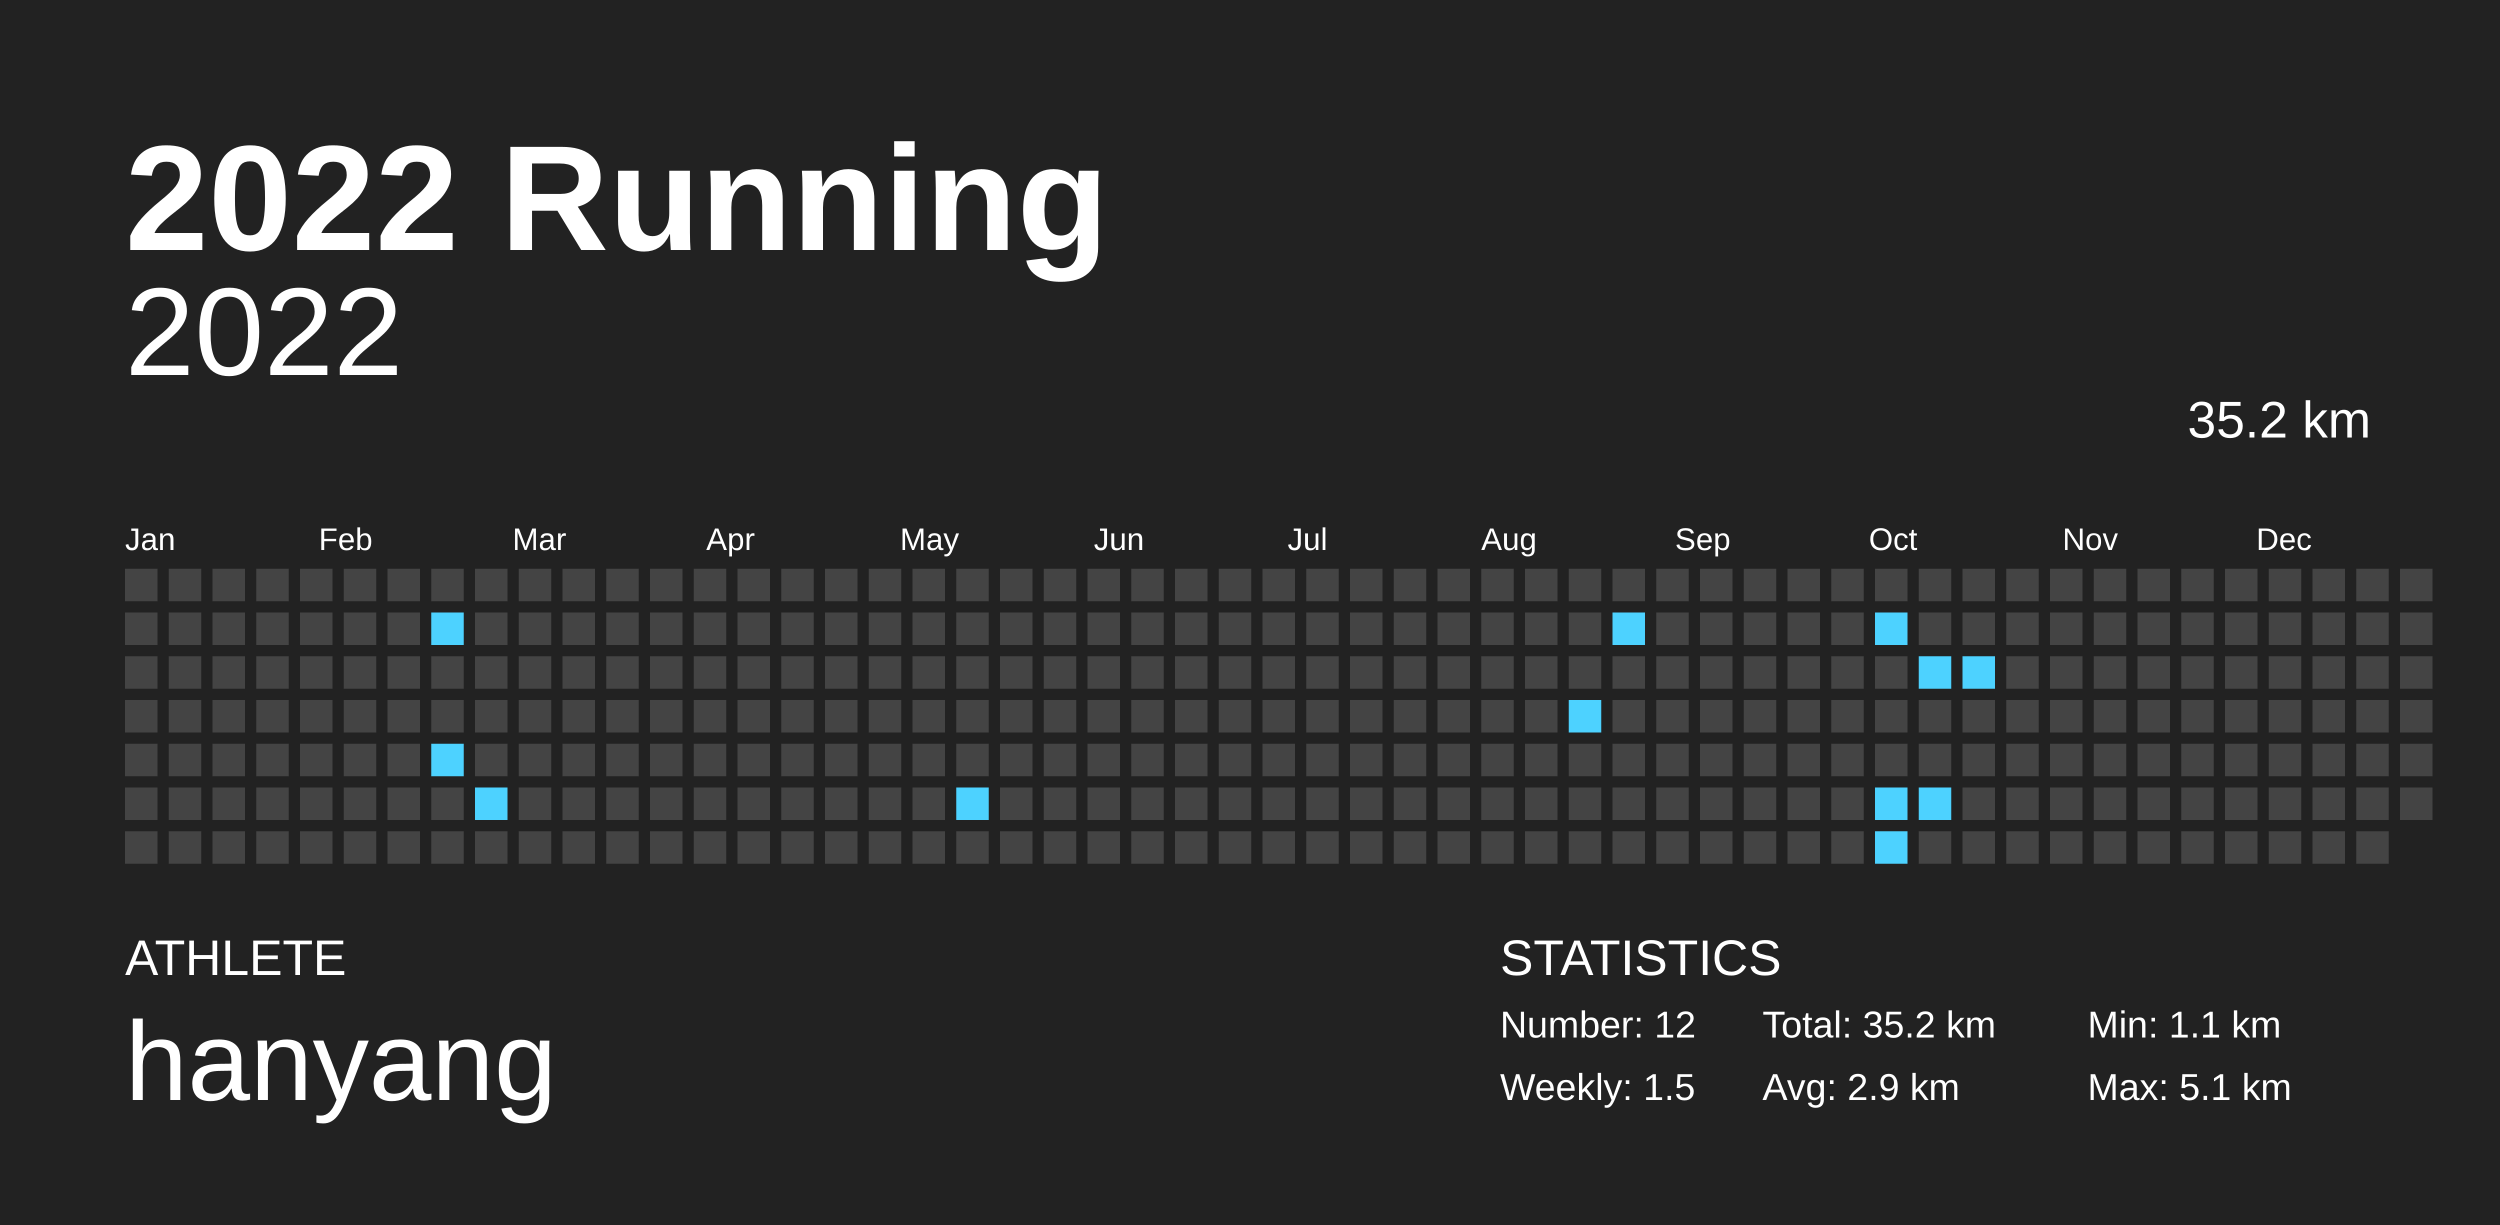
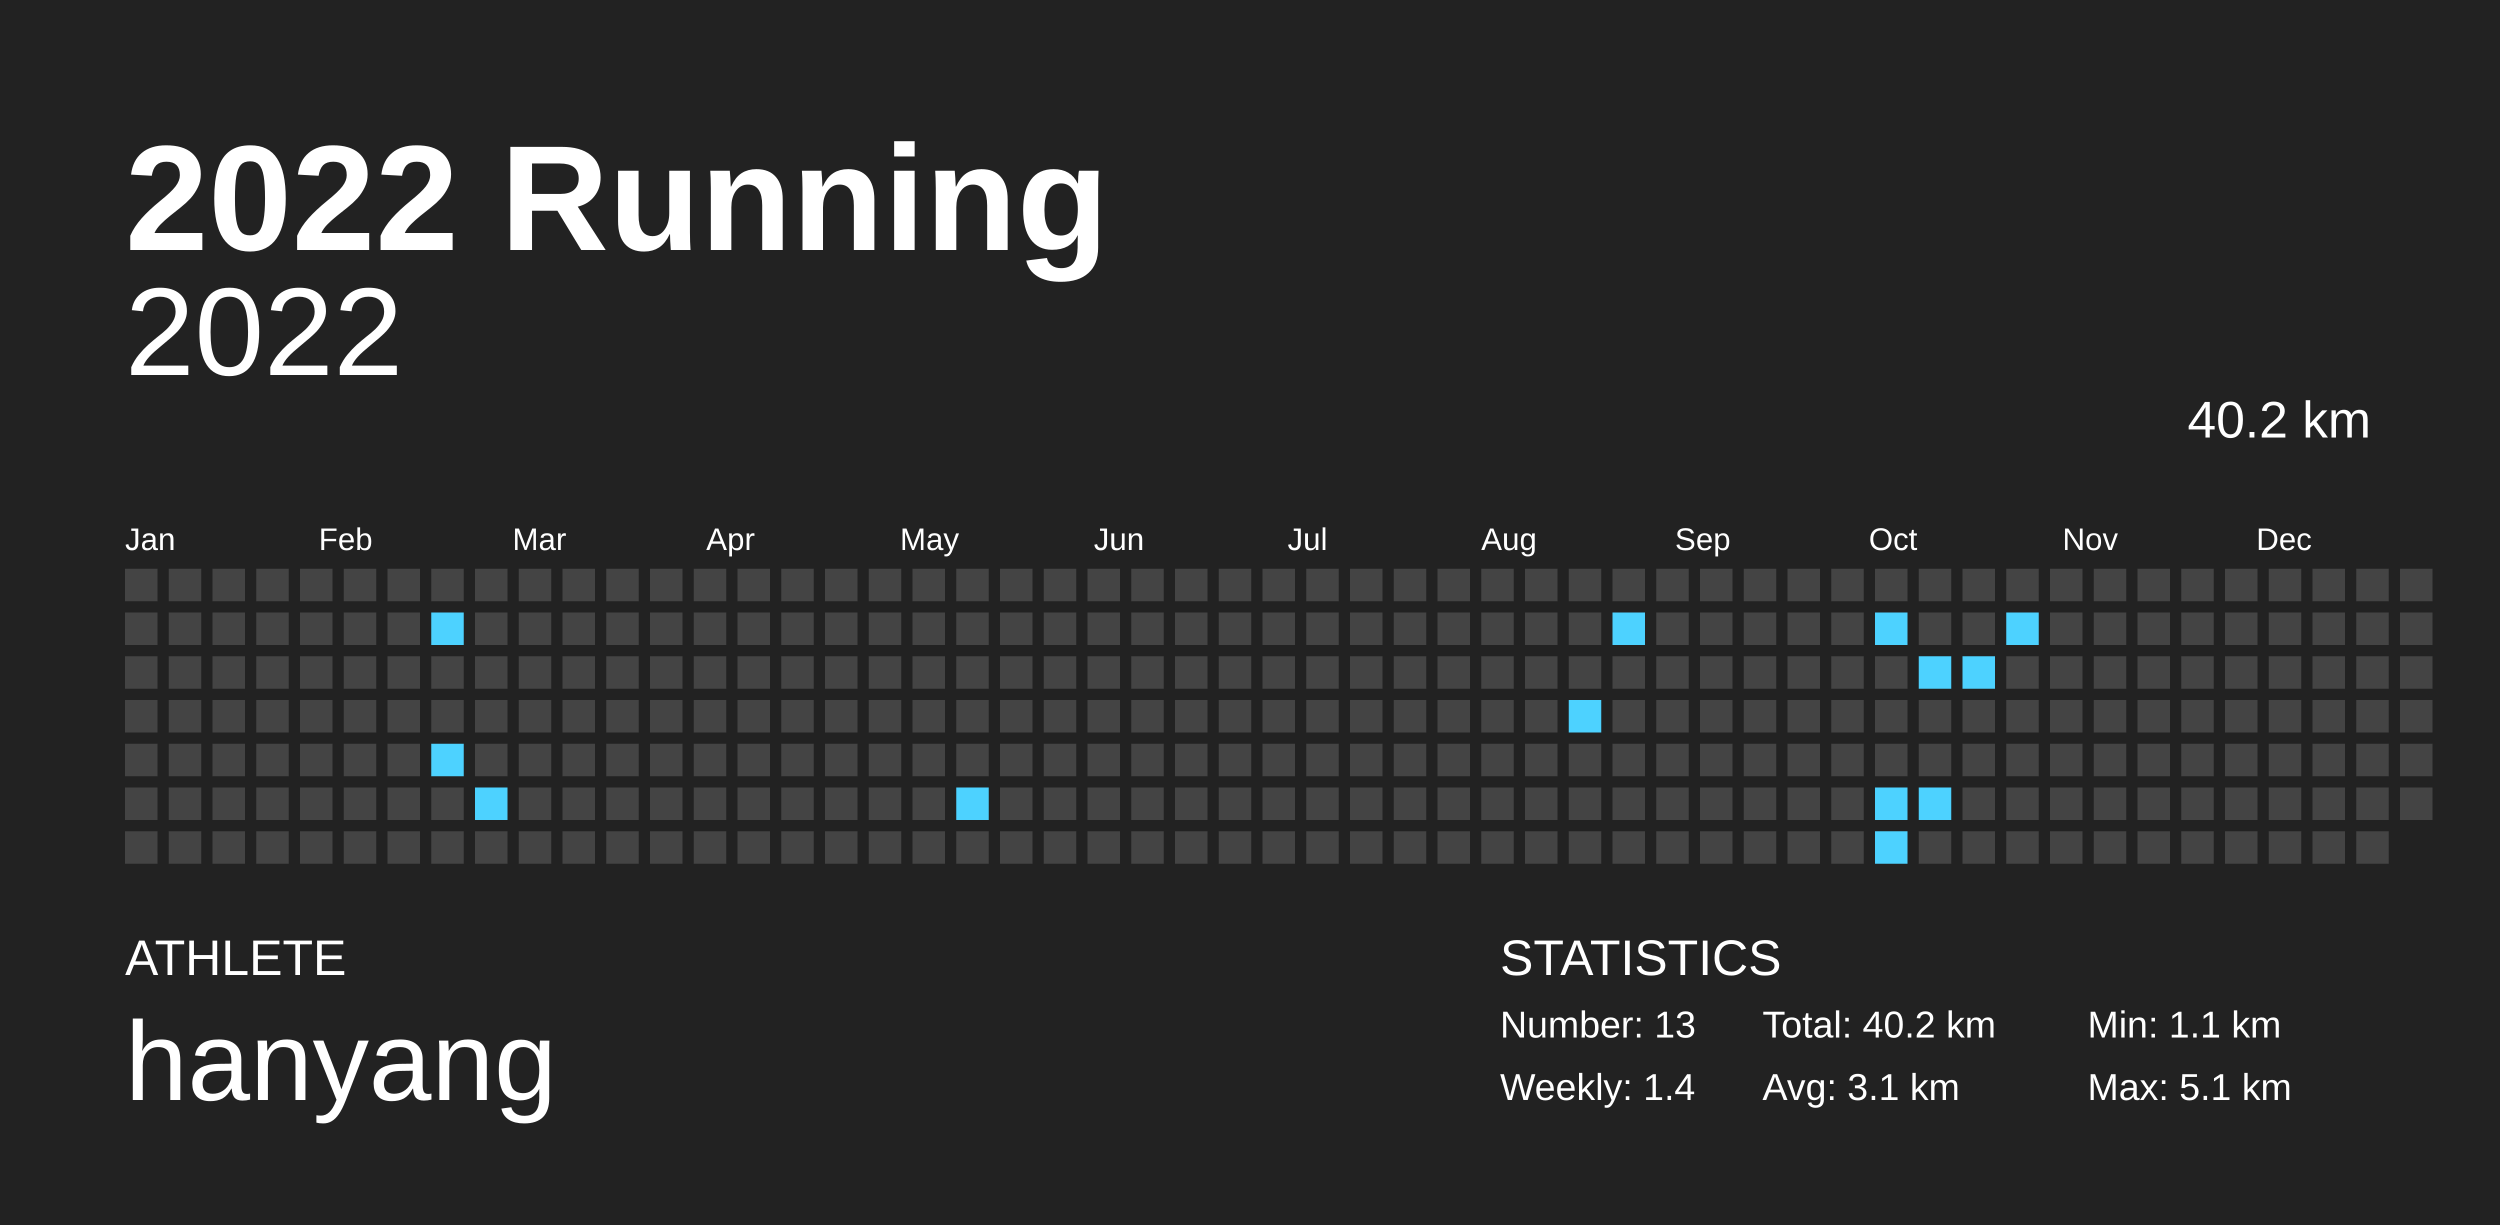
<svg xmlns="http://www.w3.org/2000/svg" baseProfile="full" height="98mm" version="1.1" viewBox="0,0,200,98" width="200mm">
  <defs />
  <rect fill="#222222" height="98" width="200" x="0" y="0" />
  <text fill="#FFFFFF" style="font-size:12px; font-family:Arial; font-weight:bold;" x="10" y="20">2022 Running</text>
  <text fill="#FFFFFF" style="font-size:4px; font-family:Arial" x="10" y="78">ATHLETE</text>
  <text fill="#FFFFFF" style="font-size:9px; font-family:Arial" x="10" y="88">hanyang</text>
  <text fill="#FFFFFF" style="font-size:4px; font-family:Arial" x="120" y="78">STATISTICS</text>
-   <text fill="#FFFFFF" style="font-size:3px; font-family:Arial" x="120" y="83">Number: 12</text>
-   <text fill="#FFFFFF" style="font-size:3px; font-family:Arial" x="120" y="88">Weekly: 1.5</text>
-   <text fill="#FFFFFF" style="font-size:3px; font-family:Arial" x="141" y="83">Total: 35.2 km</text>
-   <text fill="#FFFFFF" style="font-size:3px; font-family:Arial" x="141" y="88">Avg: 2.9 km</text>
+   <text fill="#FFFFFF" style="font-size:3px; font-family:Arial" x="120" y="83">Number: 13</text>
+   <text fill="#FFFFFF" style="font-size:3px; font-family:Arial" x="120" y="88">Weekly: 1.4</text>
+   <text fill="#FFFFFF" style="font-size:3px; font-family:Arial" x="141" y="83">Total: 40.2 km</text>
+   <text fill="#FFFFFF" style="font-size:3px; font-family:Arial" x="141" y="88">Avg: 3.1 km</text>
  <text fill="#FFFFFF" style="font-size:3px; font-family:Arial" x="167" y="83">Min: 1.1 km</text>
  <text fill="#FFFFFF" style="font-size:3px; font-family:Arial" x="167" y="88">Max: 5.1 km</text>
  <text alignment-baseline="hanging" fill="#FFFFFF" style="font-size:10.0px; font-family:Arial;" x="10" y="30">2022</text>
-   <text alignment-baseline="hanging" fill="#FFFFFF" style="font-size:4.125px; font-family:Arial;" x="175" y="35">35.2 km</text>
+   <text alignment-baseline="hanging" fill="#FFFFFF" style="font-size:4.125px; font-family:Arial;" x="175" y="35">40.2 km</text>
  <text fill="#FFFFFF" style="font-size:2.5px; font-family:Arial" x="10.0" y="44">Jan</text>
  <text fill="#FFFFFF" style="font-size:2.5px; font-family:Arial" x="25.5" y="44">Feb</text>
  <text fill="#FFFFFF" style="font-size:2.5px; font-family:Arial" x="41.0" y="44">Mar</text>
  <text fill="#FFFFFF" style="font-size:2.5px; font-family:Arial" x="56.5" y="44">Apr</text>
  <text fill="#FFFFFF" style="font-size:2.5px; font-family:Arial" x="72.0" y="44">May</text>
  <text fill="#FFFFFF" style="font-size:2.5px; font-family:Arial" x="87.5" y="44">Jun</text>
  <text fill="#FFFFFF" style="font-size:2.5px; font-family:Arial" x="103.0" y="44">Jul</text>
  <text fill="#FFFFFF" style="font-size:2.5px; font-family:Arial" x="118.5" y="44">Aug</text>
  <text fill="#FFFFFF" style="font-size:2.5px; font-family:Arial" x="134.0" y="44">Sep</text>
  <text fill="#FFFFFF" style="font-size:2.5px; font-family:Arial" x="149.5" y="44">Oct</text>
  <text fill="#FFFFFF" style="font-size:2.5px; font-family:Arial" x="165.0" y="44">Nov</text>
  <text fill="#FFFFFF" style="font-size:2.5px; font-family:Arial" x="180.5" y="44">Dec</text>
  <rect fill="#444444" height="2.6" width="2.6" x="10.0" y="45.5" />
  <rect fill="#444444" height="2.6" width="2.6" x="10.0" y="49.0" />
  <rect fill="#444444" height="2.6" width="2.6" x="10.0" y="52.5" />
  <rect fill="#444444" height="2.6" width="2.6" x="10.0" y="56.0" />
  <rect fill="#444444" height="2.6" width="2.6" x="10.0" y="59.5" />
  <rect fill="#444444" height="2.6" width="2.6" x="10.0" y="63.0" />
  <rect fill="#444444" height="2.6" width="2.6" x="10.0" y="66.5" />
  <rect fill="#444444" height="2.6" width="2.6" x="13.5" y="45.5" />
  <rect fill="#444444" height="2.6" width="2.6" x="13.5" y="49.0" />
  <rect fill="#444444" height="2.6" width="2.6" x="13.5" y="52.5" />
  <rect fill="#444444" height="2.6" width="2.6" x="13.5" y="56.0" />
  <rect fill="#444444" height="2.6" width="2.6" x="13.5" y="59.5" />
  <rect fill="#444444" height="2.6" width="2.6" x="13.5" y="63.0" />
  <rect fill="#444444" height="2.6" width="2.6" x="13.5" y="66.5" />
  <rect fill="#444444" height="2.6" width="2.6" x="17.0" y="45.5" />
  <rect fill="#444444" height="2.6" width="2.6" x="17.0" y="49.0" />
  <rect fill="#444444" height="2.6" width="2.6" x="17.0" y="52.5" />
  <rect fill="#444444" height="2.6" width="2.6" x="17.0" y="56.0" />
  <rect fill="#444444" height="2.6" width="2.6" x="17.0" y="59.5" />
  <rect fill="#444444" height="2.6" width="2.6" x="17.0" y="63.0" />
  <rect fill="#444444" height="2.6" width="2.6" x="17.0" y="66.5" />
  <rect fill="#444444" height="2.6" width="2.6" x="20.5" y="45.5" />
  <rect fill="#444444" height="2.6" width="2.6" x="20.5" y="49.0" />
  <rect fill="#444444" height="2.6" width="2.6" x="20.5" y="52.5" />
  <rect fill="#444444" height="2.6" width="2.6" x="20.5" y="56.0" />
  <rect fill="#444444" height="2.6" width="2.6" x="20.5" y="59.5" />
  <rect fill="#444444" height="2.6" width="2.6" x="20.5" y="63.0" />
  <rect fill="#444444" height="2.6" width="2.6" x="20.5" y="66.5" />
  <rect fill="#444444" height="2.6" width="2.6" x="24.0" y="45.5" />
  <rect fill="#444444" height="2.6" width="2.6" x="24.0" y="49.0" />
  <rect fill="#444444" height="2.6" width="2.6" x="24.0" y="52.5" />
  <rect fill="#444444" height="2.6" width="2.6" x="24.0" y="56.0" />
  <rect fill="#444444" height="2.6" width="2.6" x="24.0" y="59.5" />
  <rect fill="#444444" height="2.6" width="2.6" x="24.0" y="63.0" />
  <rect fill="#444444" height="2.6" width="2.6" x="24.0" y="66.5" />
  <rect fill="#444444" height="2.6" width="2.6" x="27.5" y="45.5" />
  <rect fill="#444444" height="2.6" width="2.6" x="27.5" y="49.0" />
  <rect fill="#444444" height="2.6" width="2.6" x="27.5" y="52.5" />
  <rect fill="#444444" height="2.6" width="2.6" x="27.5" y="56.0" />
  <rect fill="#444444" height="2.6" width="2.6" x="27.5" y="59.5" />
  <rect fill="#444444" height="2.6" width="2.6" x="27.5" y="63.0" />
  <rect fill="#444444" height="2.6" width="2.6" x="27.5" y="66.5" />
  <rect fill="#444444" height="2.6" width="2.6" x="31.0" y="45.5" />
  <rect fill="#444444" height="2.6" width="2.6" x="31.0" y="49.0" />
  <rect fill="#444444" height="2.6" width="2.6" x="31.0" y="52.5" />
  <rect fill="#444444" height="2.6" width="2.6" x="31.0" y="56.0" />
  <rect fill="#444444" height="2.6" width="2.6" x="31.0" y="59.5" />
  <rect fill="#444444" height="2.6" width="2.6" x="31.0" y="63.0" />
  <rect fill="#444444" height="2.6" width="2.6" x="31.0" y="66.5" />
  <rect fill="#444444" height="2.6" width="2.6" x="34.5" y="45.5" />
  <rect fill="#4dd2ff" height="2.6" width="2.6" x="34.5" y="49.0" />
  <rect fill="#444444" height="2.6" width="2.6" x="34.5" y="52.5" />
  <rect fill="#444444" height="2.6" width="2.6" x="34.5" y="56.0" />
  <rect fill="#4dd2ff" height="2.6" width="2.6" x="34.5" y="59.5" />
  <rect fill="#444444" height="2.6" width="2.6" x="34.5" y="63.0" />
  <rect fill="#444444" height="2.6" width="2.6" x="34.5" y="66.5" />
  <rect fill="#444444" height="2.6" width="2.6" x="38.0" y="45.5" />
  <rect fill="#444444" height="2.6" width="2.6" x="38.0" y="49.0" />
  <rect fill="#444444" height="2.6" width="2.6" x="38.0" y="52.5" />
  <rect fill="#444444" height="2.6" width="2.6" x="38.0" y="56.0" />
  <rect fill="#444444" height="2.6" width="2.6" x="38.0" y="59.5" />
  <rect fill="#4dd2ff" height="2.6" width="2.6" x="38.0" y="63.0" />
  <rect fill="#444444" height="2.6" width="2.6" x="38.0" y="66.5" />
  <rect fill="#444444" height="2.6" width="2.6" x="41.5" y="45.5" />
  <rect fill="#444444" height="2.6" width="2.6" x="41.5" y="49.0" />
  <rect fill="#444444" height="2.6" width="2.6" x="41.5" y="52.5" />
  <rect fill="#444444" height="2.6" width="2.6" x="41.5" y="56.0" />
  <rect fill="#444444" height="2.6" width="2.6" x="41.5" y="59.5" />
  <rect fill="#444444" height="2.6" width="2.6" x="41.5" y="63.0" />
  <rect fill="#444444" height="2.6" width="2.6" x="41.5" y="66.5" />
  <rect fill="#444444" height="2.6" width="2.6" x="45.0" y="45.5" />
  <rect fill="#444444" height="2.6" width="2.6" x="45.0" y="49.0" />
  <rect fill="#444444" height="2.6" width="2.6" x="45.0" y="52.5" />
  <rect fill="#444444" height="2.6" width="2.6" x="45.0" y="56.0" />
  <rect fill="#444444" height="2.6" width="2.6" x="45.0" y="59.5" />
  <rect fill="#444444" height="2.6" width="2.6" x="45.0" y="63.0" />
  <rect fill="#444444" height="2.6" width="2.6" x="45.0" y="66.5" />
  <rect fill="#444444" height="2.6" width="2.6" x="48.5" y="45.5" />
  <rect fill="#444444" height="2.6" width="2.6" x="48.5" y="49.0" />
  <rect fill="#444444" height="2.6" width="2.6" x="48.5" y="52.5" />
  <rect fill="#444444" height="2.6" width="2.6" x="48.5" y="56.0" />
  <rect fill="#444444" height="2.6" width="2.6" x="48.5" y="59.5" />
  <rect fill="#444444" height="2.6" width="2.6" x="48.5" y="63.0" />
  <rect fill="#444444" height="2.6" width="2.6" x="48.5" y="66.5" />
  <rect fill="#444444" height="2.6" width="2.6" x="52.0" y="45.5" />
  <rect fill="#444444" height="2.6" width="2.6" x="52.0" y="49.0" />
  <rect fill="#444444" height="2.6" width="2.6" x="52.0" y="52.5" />
  <rect fill="#444444" height="2.6" width="2.6" x="52.0" y="56.0" />
  <rect fill="#444444" height="2.6" width="2.6" x="52.0" y="59.5" />
  <rect fill="#444444" height="2.6" width="2.6" x="52.0" y="63.0" />
  <rect fill="#444444" height="2.6" width="2.6" x="52.0" y="66.5" />
  <rect fill="#444444" height="2.6" width="2.6" x="55.5" y="45.5" />
  <rect fill="#444444" height="2.6" width="2.6" x="55.5" y="49.0" />
  <rect fill="#444444" height="2.6" width="2.6" x="55.5" y="52.5" />
  <rect fill="#444444" height="2.6" width="2.6" x="55.5" y="56.0" />
  <rect fill="#444444" height="2.6" width="2.6" x="55.5" y="59.5" />
  <rect fill="#444444" height="2.6" width="2.6" x="55.5" y="63.0" />
  <rect fill="#444444" height="2.6" width="2.6" x="55.5" y="66.5" />
  <rect fill="#444444" height="2.6" width="2.6" x="59.0" y="45.5" />
  <rect fill="#444444" height="2.6" width="2.6" x="59.0" y="49.0" />
  <rect fill="#444444" height="2.6" width="2.6" x="59.0" y="52.5" />
  <rect fill="#444444" height="2.6" width="2.6" x="59.0" y="56.0" />
  <rect fill="#444444" height="2.6" width="2.6" x="59.0" y="59.5" />
  <rect fill="#444444" height="2.6" width="2.6" x="59.0" y="63.0" />
  <rect fill="#444444" height="2.6" width="2.6" x="59.0" y="66.5" />
  <rect fill="#444444" height="2.6" width="2.6" x="62.5" y="45.5" />
  <rect fill="#444444" height="2.6" width="2.6" x="62.5" y="49.0" />
  <rect fill="#444444" height="2.6" width="2.6" x="62.5" y="52.5" />
  <rect fill="#444444" height="2.6" width="2.6" x="62.5" y="56.0" />
  <rect fill="#444444" height="2.6" width="2.6" x="62.5" y="59.5" />
  <rect fill="#444444" height="2.6" width="2.6" x="62.5" y="63.0" />
  <rect fill="#444444" height="2.6" width="2.6" x="62.5" y="66.5" />
  <rect fill="#444444" height="2.6" width="2.6" x="66.0" y="45.5" />
  <rect fill="#444444" height="2.6" width="2.6" x="66.0" y="49.0" />
  <rect fill="#444444" height="2.6" width="2.6" x="66.0" y="52.5" />
  <rect fill="#444444" height="2.6" width="2.6" x="66.0" y="56.0" />
  <rect fill="#444444" height="2.6" width="2.6" x="66.0" y="59.5" />
  <rect fill="#444444" height="2.6" width="2.6" x="66.0" y="63.0" />
  <rect fill="#444444" height="2.6" width="2.6" x="66.0" y="66.5" />
  <rect fill="#444444" height="2.6" width="2.6" x="69.5" y="45.5" />
  <rect fill="#444444" height="2.6" width="2.6" x="69.5" y="49.0" />
  <rect fill="#444444" height="2.6" width="2.6" x="69.5" y="52.5" />
  <rect fill="#444444" height="2.6" width="2.6" x="69.5" y="56.0" />
  <rect fill="#444444" height="2.6" width="2.6" x="69.5" y="59.5" />
  <rect fill="#444444" height="2.6" width="2.6" x="69.5" y="63.0" />
  <rect fill="#444444" height="2.6" width="2.6" x="69.5" y="66.5" />
  <rect fill="#444444" height="2.6" width="2.6" x="73.0" y="45.5" />
  <rect fill="#444444" height="2.6" width="2.6" x="73.0" y="49.0" />
  <rect fill="#444444" height="2.6" width="2.6" x="73.0" y="52.5" />
  <rect fill="#444444" height="2.6" width="2.6" x="73.0" y="56.0" />
  <rect fill="#444444" height="2.6" width="2.6" x="73.0" y="59.5" />
  <rect fill="#444444" height="2.6" width="2.6" x="73.0" y="63.0" />
  <rect fill="#444444" height="2.6" width="2.6" x="73.0" y="66.5" />
  <rect fill="#444444" height="2.6" width="2.6" x="76.5" y="45.5" />
  <rect fill="#444444" height="2.6" width="2.6" x="76.5" y="49.0" />
  <rect fill="#444444" height="2.6" width="2.6" x="76.5" y="52.5" />
  <rect fill="#444444" height="2.6" width="2.6" x="76.5" y="56.0" />
  <rect fill="#444444" height="2.6" width="2.6" x="76.5" y="59.5" />
  <rect fill="#4dd2ff" height="2.6" width="2.6" x="76.5" y="63.0" />
  <rect fill="#444444" height="2.6" width="2.6" x="76.5" y="66.5" />
  <rect fill="#444444" height="2.6" width="2.6" x="80.0" y="45.5" />
  <rect fill="#444444" height="2.6" width="2.6" x="80.0" y="49.0" />
  <rect fill="#444444" height="2.6" width="2.6" x="80.0" y="52.5" />
  <rect fill="#444444" height="2.6" width="2.6" x="80.0" y="56.0" />
  <rect fill="#444444" height="2.6" width="2.6" x="80.0" y="59.5" />
  <rect fill="#444444" height="2.6" width="2.6" x="80.0" y="63.0" />
  <rect fill="#444444" height="2.6" width="2.6" x="80.0" y="66.5" />
  <rect fill="#444444" height="2.6" width="2.6" x="83.5" y="45.5" />
  <rect fill="#444444" height="2.6" width="2.6" x="83.5" y="49.0" />
  <rect fill="#444444" height="2.6" width="2.6" x="83.5" y="52.5" />
  <rect fill="#444444" height="2.6" width="2.6" x="83.5" y="56.0" />
  <rect fill="#444444" height="2.6" width="2.6" x="83.5" y="59.5" />
  <rect fill="#444444" height="2.6" width="2.6" x="83.5" y="63.0" />
  <rect fill="#444444" height="2.6" width="2.6" x="83.5" y="66.5" />
  <rect fill="#444444" height="2.6" width="2.6" x="87.0" y="45.5" />
  <rect fill="#444444" height="2.6" width="2.6" x="87.0" y="49.0" />
  <rect fill="#444444" height="2.6" width="2.6" x="87.0" y="52.5" />
  <rect fill="#444444" height="2.6" width="2.6" x="87.0" y="56.0" />
  <rect fill="#444444" height="2.6" width="2.6" x="87.0" y="59.5" />
  <rect fill="#444444" height="2.6" width="2.6" x="87.0" y="63.0" />
  <rect fill="#444444" height="2.6" width="2.6" x="87.0" y="66.5" />
  <rect fill="#444444" height="2.6" width="2.6" x="90.5" y="45.5" />
  <rect fill="#444444" height="2.6" width="2.6" x="90.5" y="49.0" />
  <rect fill="#444444" height="2.6" width="2.6" x="90.5" y="52.5" />
  <rect fill="#444444" height="2.6" width="2.6" x="90.5" y="56.0" />
  <rect fill="#444444" height="2.6" width="2.6" x="90.5" y="59.5" />
  <rect fill="#444444" height="2.6" width="2.6" x="90.5" y="63.0" />
  <rect fill="#444444" height="2.6" width="2.6" x="90.5" y="66.5" />
  <rect fill="#444444" height="2.6" width="2.6" x="94.0" y="45.5" />
  <rect fill="#444444" height="2.6" width="2.6" x="94.0" y="49.0" />
  <rect fill="#444444" height="2.6" width="2.6" x="94.0" y="52.5" />
  <rect fill="#444444" height="2.6" width="2.6" x="94.0" y="56.0" />
  <rect fill="#444444" height="2.6" width="2.6" x="94.0" y="59.5" />
  <rect fill="#444444" height="2.6" width="2.6" x="94.0" y="63.0" />
  <rect fill="#444444" height="2.6" width="2.6" x="94.0" y="66.5" />
  <rect fill="#444444" height="2.6" width="2.6" x="97.5" y="45.5" />
  <rect fill="#444444" height="2.6" width="2.6" x="97.5" y="49.0" />
  <rect fill="#444444" height="2.6" width="2.6" x="97.5" y="52.5" />
  <rect fill="#444444" height="2.6" width="2.6" x="97.5" y="56.0" />
  <rect fill="#444444" height="2.6" width="2.6" x="97.5" y="59.5" />
  <rect fill="#444444" height="2.6" width="2.6" x="97.5" y="63.0" />
  <rect fill="#444444" height="2.6" width="2.6" x="97.5" y="66.5" />
  <rect fill="#444444" height="2.6" width="2.6" x="101.0" y="45.5" />
  <rect fill="#444444" height="2.6" width="2.6" x="101.0" y="49.0" />
  <rect fill="#444444" height="2.6" width="2.6" x="101.0" y="52.5" />
  <rect fill="#444444" height="2.6" width="2.6" x="101.0" y="56.0" />
  <rect fill="#444444" height="2.6" width="2.6" x="101.0" y="59.5" />
  <rect fill="#444444" height="2.6" width="2.6" x="101.0" y="63.0" />
  <rect fill="#444444" height="2.6" width="2.6" x="101.0" y="66.5" />
  <rect fill="#444444" height="2.6" width="2.6" x="104.5" y="45.5" />
  <rect fill="#444444" height="2.6" width="2.6" x="104.5" y="49.0" />
  <rect fill="#444444" height="2.6" width="2.6" x="104.5" y="52.5" />
  <rect fill="#444444" height="2.6" width="2.6" x="104.5" y="56.0" />
  <rect fill="#444444" height="2.6" width="2.6" x="104.5" y="59.5" />
  <rect fill="#444444" height="2.6" width="2.6" x="104.5" y="63.0" />
  <rect fill="#444444" height="2.6" width="2.6" x="104.5" y="66.5" />
  <rect fill="#444444" height="2.6" width="2.6" x="108.0" y="45.5" />
  <rect fill="#444444" height="2.6" width="2.6" x="108.0" y="49.0" />
  <rect fill="#444444" height="2.6" width="2.6" x="108.0" y="52.5" />
  <rect fill="#444444" height="2.6" width="2.6" x="108.0" y="56.0" />
  <rect fill="#444444" height="2.6" width="2.6" x="108.0" y="59.5" />
  <rect fill="#444444" height="2.6" width="2.6" x="108.0" y="63.0" />
  <rect fill="#444444" height="2.6" width="2.6" x="108.0" y="66.5" />
  <rect fill="#444444" height="2.6" width="2.6" x="111.5" y="45.5" />
  <rect fill="#444444" height="2.6" width="2.6" x="111.5" y="49.0" />
  <rect fill="#444444" height="2.6" width="2.6" x="111.5" y="52.5" />
  <rect fill="#444444" height="2.6" width="2.6" x="111.5" y="56.0" />
  <rect fill="#444444" height="2.6" width="2.6" x="111.5" y="59.5" />
  <rect fill="#444444" height="2.6" width="2.6" x="111.5" y="63.0" />
  <rect fill="#444444" height="2.6" width="2.6" x="111.5" y="66.5" />
  <rect fill="#444444" height="2.6" width="2.6" x="115.0" y="45.5" />
  <rect fill="#444444" height="2.6" width="2.6" x="115.0" y="49.0" />
  <rect fill="#444444" height="2.6" width="2.6" x="115.0" y="52.5" />
  <rect fill="#444444" height="2.6" width="2.6" x="115.0" y="56.0" />
  <rect fill="#444444" height="2.6" width="2.6" x="115.0" y="59.5" />
  <rect fill="#444444" height="2.6" width="2.6" x="115.0" y="63.0" />
  <rect fill="#444444" height="2.6" width="2.6" x="115.0" y="66.5" />
  <rect fill="#444444" height="2.6" width="2.6" x="118.5" y="45.5" />
  <rect fill="#444444" height="2.6" width="2.6" x="118.5" y="49.0" />
  <rect fill="#444444" height="2.6" width="2.6" x="118.5" y="52.5" />
  <rect fill="#444444" height="2.6" width="2.6" x="118.5" y="56.0" />
  <rect fill="#444444" height="2.6" width="2.6" x="118.5" y="59.5" />
  <rect fill="#444444" height="2.6" width="2.6" x="118.5" y="63.0" />
  <rect fill="#444444" height="2.6" width="2.6" x="118.5" y="66.5" />
  <rect fill="#444444" height="2.6" width="2.6" x="122.0" y="45.5" />
  <rect fill="#444444" height="2.6" width="2.6" x="122.0" y="49.0" />
  <rect fill="#444444" height="2.6" width="2.6" x="122.0" y="52.5" />
  <rect fill="#444444" height="2.6" width="2.6" x="122.0" y="56.0" />
  <rect fill="#444444" height="2.6" width="2.6" x="122.0" y="59.5" />
  <rect fill="#444444" height="2.6" width="2.6" x="122.0" y="63.0" />
  <rect fill="#444444" height="2.6" width="2.6" x="122.0" y="66.5" />
  <rect fill="#444444" height="2.6" width="2.6" x="125.5" y="45.5" />
  <rect fill="#444444" height="2.6" width="2.6" x="125.5" y="49.0" />
  <rect fill="#444444" height="2.6" width="2.6" x="125.5" y="52.5" />
  <rect fill="#4dd2ff" height="2.6" width="2.6" x="125.5" y="56.0" />
  <rect fill="#444444" height="2.6" width="2.6" x="125.5" y="59.5" />
  <rect fill="#444444" height="2.6" width="2.6" x="125.5" y="63.0" />
  <rect fill="#444444" height="2.6" width="2.6" x="125.5" y="66.5" />
  <rect fill="#444444" height="2.6" width="2.6" x="129.0" y="45.5" />
  <rect fill="#4dd2ff" height="2.6" width="2.6" x="129.0" y="49.0" />
  <rect fill="#444444" height="2.6" width="2.6" x="129.0" y="52.5" />
  <rect fill="#444444" height="2.6" width="2.6" x="129.0" y="56.0" />
  <rect fill="#444444" height="2.6" width="2.6" x="129.0" y="59.5" />
  <rect fill="#444444" height="2.6" width="2.6" x="129.0" y="63.0" />
  <rect fill="#444444" height="2.6" width="2.6" x="129.0" y="66.5" />
  <rect fill="#444444" height="2.6" width="2.6" x="132.5" y="45.5" />
  <rect fill="#444444" height="2.6" width="2.6" x="132.5" y="49.0" />
  <rect fill="#444444" height="2.6" width="2.6" x="132.5" y="52.5" />
  <rect fill="#444444" height="2.6" width="2.6" x="132.5" y="56.0" />
  <rect fill="#444444" height="2.6" width="2.6" x="132.5" y="59.5" />
  <rect fill="#444444" height="2.6" width="2.6" x="132.5" y="63.0" />
  <rect fill="#444444" height="2.6" width="2.6" x="132.5" y="66.5" />
  <rect fill="#444444" height="2.6" width="2.6" x="136.0" y="45.5" />
  <rect fill="#444444" height="2.6" width="2.6" x="136.0" y="49.0" />
  <rect fill="#444444" height="2.6" width="2.6" x="136.0" y="52.5" />
  <rect fill="#444444" height="2.6" width="2.6" x="136.0" y="56.0" />
  <rect fill="#444444" height="2.6" width="2.6" x="136.0" y="59.5" />
  <rect fill="#444444" height="2.6" width="2.6" x="136.0" y="63.0" />
  <rect fill="#444444" height="2.6" width="2.6" x="136.0" y="66.5" />
  <rect fill="#444444" height="2.6" width="2.6" x="139.5" y="45.5" />
  <rect fill="#444444" height="2.6" width="2.6" x="139.5" y="49.0" />
  <rect fill="#444444" height="2.6" width="2.6" x="139.5" y="52.5" />
  <rect fill="#444444" height="2.6" width="2.6" x="139.5" y="56.0" />
  <rect fill="#444444" height="2.6" width="2.6" x="139.5" y="59.5" />
  <rect fill="#444444" height="2.6" width="2.6" x="139.5" y="63.0" />
  <rect fill="#444444" height="2.6" width="2.6" x="139.5" y="66.5" />
  <rect fill="#444444" height="2.6" width="2.6" x="143.0" y="45.5" />
  <rect fill="#444444" height="2.6" width="2.6" x="143.0" y="49.0" />
  <rect fill="#444444" height="2.6" width="2.6" x="143.0" y="52.5" />
  <rect fill="#444444" height="2.6" width="2.6" x="143.0" y="56.0" />
  <rect fill="#444444" height="2.6" width="2.6" x="143.0" y="59.5" />
  <rect fill="#444444" height="2.6" width="2.6" x="143.0" y="63.0" />
  <rect fill="#444444" height="2.6" width="2.6" x="143.0" y="66.5" />
  <rect fill="#444444" height="2.6" width="2.6" x="146.5" y="45.5" />
  <rect fill="#444444" height="2.6" width="2.6" x="146.5" y="49.0" />
  <rect fill="#444444" height="2.6" width="2.6" x="146.5" y="52.5" />
  <rect fill="#444444" height="2.6" width="2.6" x="146.5" y="56.0" />
  <rect fill="#444444" height="2.6" width="2.6" x="146.5" y="59.5" />
  <rect fill="#444444" height="2.6" width="2.6" x="146.5" y="63.0" />
  <rect fill="#444444" height="2.6" width="2.6" x="146.5" y="66.5" />
  <rect fill="#444444" height="2.6" width="2.6" x="150.0" y="45.5" />
  <rect fill="#4dd2ff" height="2.6" width="2.6" x="150.0" y="49.0" />
  <rect fill="#444444" height="2.6" width="2.6" x="150.0" y="52.5" />
  <rect fill="#444444" height="2.6" width="2.6" x="150.0" y="56.0" />
  <rect fill="#444444" height="2.6" width="2.6" x="150.0" y="59.5" />
  <rect fill="#4dd2ff" height="2.6" width="2.6" x="150.0" y="63.0" />
  <rect fill="#4dd2ff" height="2.6" width="2.6" x="150.0" y="66.5" />
  <rect fill="#444444" height="2.6" width="2.6" x="153.5" y="45.5" />
  <rect fill="#444444" height="2.6" width="2.6" x="153.5" y="49.0" />
  <rect fill="#4dd2ff" height="2.6" width="2.6" x="153.5" y="52.5" />
  <rect fill="#444444" height="2.6" width="2.6" x="153.5" y="56.0" />
  <rect fill="#444444" height="2.6" width="2.6" x="153.5" y="59.5" />
  <rect fill="#4dd2ff" height="2.6" width="2.6" x="153.5" y="63.0" />
  <rect fill="#444444" height="2.6" width="2.6" x="153.5" y="66.5" />
  <rect fill="#444444" height="2.6" width="2.6" x="157.0" y="45.5" />
  <rect fill="#444444" height="2.6" width="2.6" x="157.0" y="49.0" />
  <rect fill="#4dd2ff" height="2.6" width="2.6" x="157.0" y="52.5" />
  <rect fill="#444444" height="2.6" width="2.6" x="157.0" y="56.0" />
  <rect fill="#444444" height="2.6" width="2.6" x="157.0" y="59.5" />
  <rect fill="#444444" height="2.6" width="2.6" x="157.0" y="63.0" />
  <rect fill="#444444" height="2.6" width="2.6" x="157.0" y="66.5" />
  <rect fill="#444444" height="2.6" width="2.6" x="160.5" y="45.5" />
-   <rect fill="#444444" height="2.6" width="2.6" x="160.5" y="49.0" />
+   <rect fill="#4dd2ff" height="2.6" width="2.6" x="160.5" y="49.0" />
  <rect fill="#444444" height="2.6" width="2.6" x="160.5" y="52.5" />
  <rect fill="#444444" height="2.6" width="2.6" x="160.5" y="56.0" />
  <rect fill="#444444" height="2.6" width="2.6" x="160.5" y="59.5" />
  <rect fill="#444444" height="2.6" width="2.6" x="160.5" y="63.0" />
  <rect fill="#444444" height="2.6" width="2.6" x="160.5" y="66.5" />
  <rect fill="#444444" height="2.6" width="2.6" x="164.0" y="45.5" />
  <rect fill="#444444" height="2.6" width="2.6" x="164.0" y="49.0" />
  <rect fill="#444444" height="2.6" width="2.6" x="164.0" y="52.5" />
  <rect fill="#444444" height="2.6" width="2.6" x="164.0" y="56.0" />
  <rect fill="#444444" height="2.6" width="2.6" x="164.0" y="59.5" />
  <rect fill="#444444" height="2.6" width="2.6" x="164.0" y="63.0" />
  <rect fill="#444444" height="2.6" width="2.6" x="164.0" y="66.5" />
  <rect fill="#444444" height="2.6" width="2.6" x="167.5" y="45.5" />
  <rect fill="#444444" height="2.6" width="2.6" x="167.5" y="49.0" />
  <rect fill="#444444" height="2.6" width="2.6" x="167.5" y="52.5" />
  <rect fill="#444444" height="2.6" width="2.6" x="167.5" y="56.0" />
  <rect fill="#444444" height="2.6" width="2.6" x="167.5" y="59.5" />
  <rect fill="#444444" height="2.6" width="2.6" x="167.5" y="63.0" />
  <rect fill="#444444" height="2.6" width="2.6" x="167.5" y="66.5" />
  <rect fill="#444444" height="2.6" width="2.6" x="171.0" y="45.5" />
  <rect fill="#444444" height="2.6" width="2.6" x="171.0" y="49.0" />
  <rect fill="#444444" height="2.6" width="2.6" x="171.0" y="52.5" />
  <rect fill="#444444" height="2.6" width="2.6" x="171.0" y="56.0" />
  <rect fill="#444444" height="2.6" width="2.6" x="171.0" y="59.5" />
  <rect fill="#444444" height="2.6" width="2.6" x="171.0" y="63.0" />
  <rect fill="#444444" height="2.6" width="2.6" x="171.0" y="66.5" />
  <rect fill="#444444" height="2.6" width="2.6" x="174.5" y="45.5" />
  <rect fill="#444444" height="2.6" width="2.6" x="174.5" y="49.0" />
  <rect fill="#444444" height="2.6" width="2.6" x="174.5" y="52.5" />
  <rect fill="#444444" height="2.6" width="2.6" x="174.5" y="56.0" />
  <rect fill="#444444" height="2.6" width="2.6" x="174.5" y="59.5" />
  <rect fill="#444444" height="2.6" width="2.6" x="174.5" y="63.0" />
  <rect fill="#444444" height="2.6" width="2.6" x="174.5" y="66.5" />
  <rect fill="#444444" height="2.6" width="2.6" x="178.0" y="45.5" />
  <rect fill="#444444" height="2.6" width="2.6" x="178.0" y="49.0" />
  <rect fill="#444444" height="2.6" width="2.6" x="178.0" y="52.5" />
  <rect fill="#444444" height="2.6" width="2.6" x="178.0" y="56.0" />
  <rect fill="#444444" height="2.6" width="2.6" x="178.0" y="59.5" />
  <rect fill="#444444" height="2.6" width="2.6" x="178.0" y="63.0" />
  <rect fill="#444444" height="2.6" width="2.6" x="178.0" y="66.5" />
  <rect fill="#444444" height="2.6" width="2.6" x="181.5" y="45.5" />
  <rect fill="#444444" height="2.6" width="2.6" x="181.5" y="49.0" />
  <rect fill="#444444" height="2.6" width="2.6" x="181.5" y="52.5" />
  <rect fill="#444444" height="2.6" width="2.6" x="181.5" y="56.0" />
  <rect fill="#444444" height="2.6" width="2.6" x="181.5" y="59.5" />
  <rect fill="#444444" height="2.6" width="2.6" x="181.5" y="63.0" />
  <rect fill="#444444" height="2.6" width="2.6" x="181.5" y="66.5" />
  <rect fill="#444444" height="2.6" width="2.6" x="185.0" y="45.5" />
  <rect fill="#444444" height="2.6" width="2.6" x="185.0" y="49.0" />
  <rect fill="#444444" height="2.6" width="2.6" x="185.0" y="52.5" />
  <rect fill="#444444" height="2.6" width="2.6" x="185.0" y="56.0" />
  <rect fill="#444444" height="2.6" width="2.6" x="185.0" y="59.5" />
  <rect fill="#444444" height="2.6" width="2.6" x="185.0" y="63.0" />
  <rect fill="#444444" height="2.6" width="2.6" x="185.0" y="66.5" />
  <rect fill="#444444" height="2.6" width="2.6" x="188.5" y="45.5" />
  <rect fill="#444444" height="2.6" width="2.6" x="188.5" y="49.0" />
  <rect fill="#444444" height="2.6" width="2.6" x="188.5" y="52.5" />
  <rect fill="#444444" height="2.6" width="2.6" x="188.5" y="56.0" />
  <rect fill="#444444" height="2.6" width="2.6" x="188.5" y="59.5" />
  <rect fill="#444444" height="2.6" width="2.6" x="188.5" y="63.0" />
  <rect fill="#444444" height="2.6" width="2.6" x="188.5" y="66.5" />
  <rect fill="#444444" height="2.6" width="2.6" x="192.0" y="45.5" />
  <rect fill="#444444" height="2.6" width="2.6" x="192.0" y="49.0" />
  <rect fill="#444444" height="2.6" width="2.6" x="192.0" y="52.5" />
  <rect fill="#444444" height="2.6" width="2.6" x="192.0" y="56.0" />
  <rect fill="#444444" height="2.6" width="2.6" x="192.0" y="59.5" />
  <rect fill="#444444" height="2.6" width="2.6" x="192.0" y="63.0" />
</svg>
